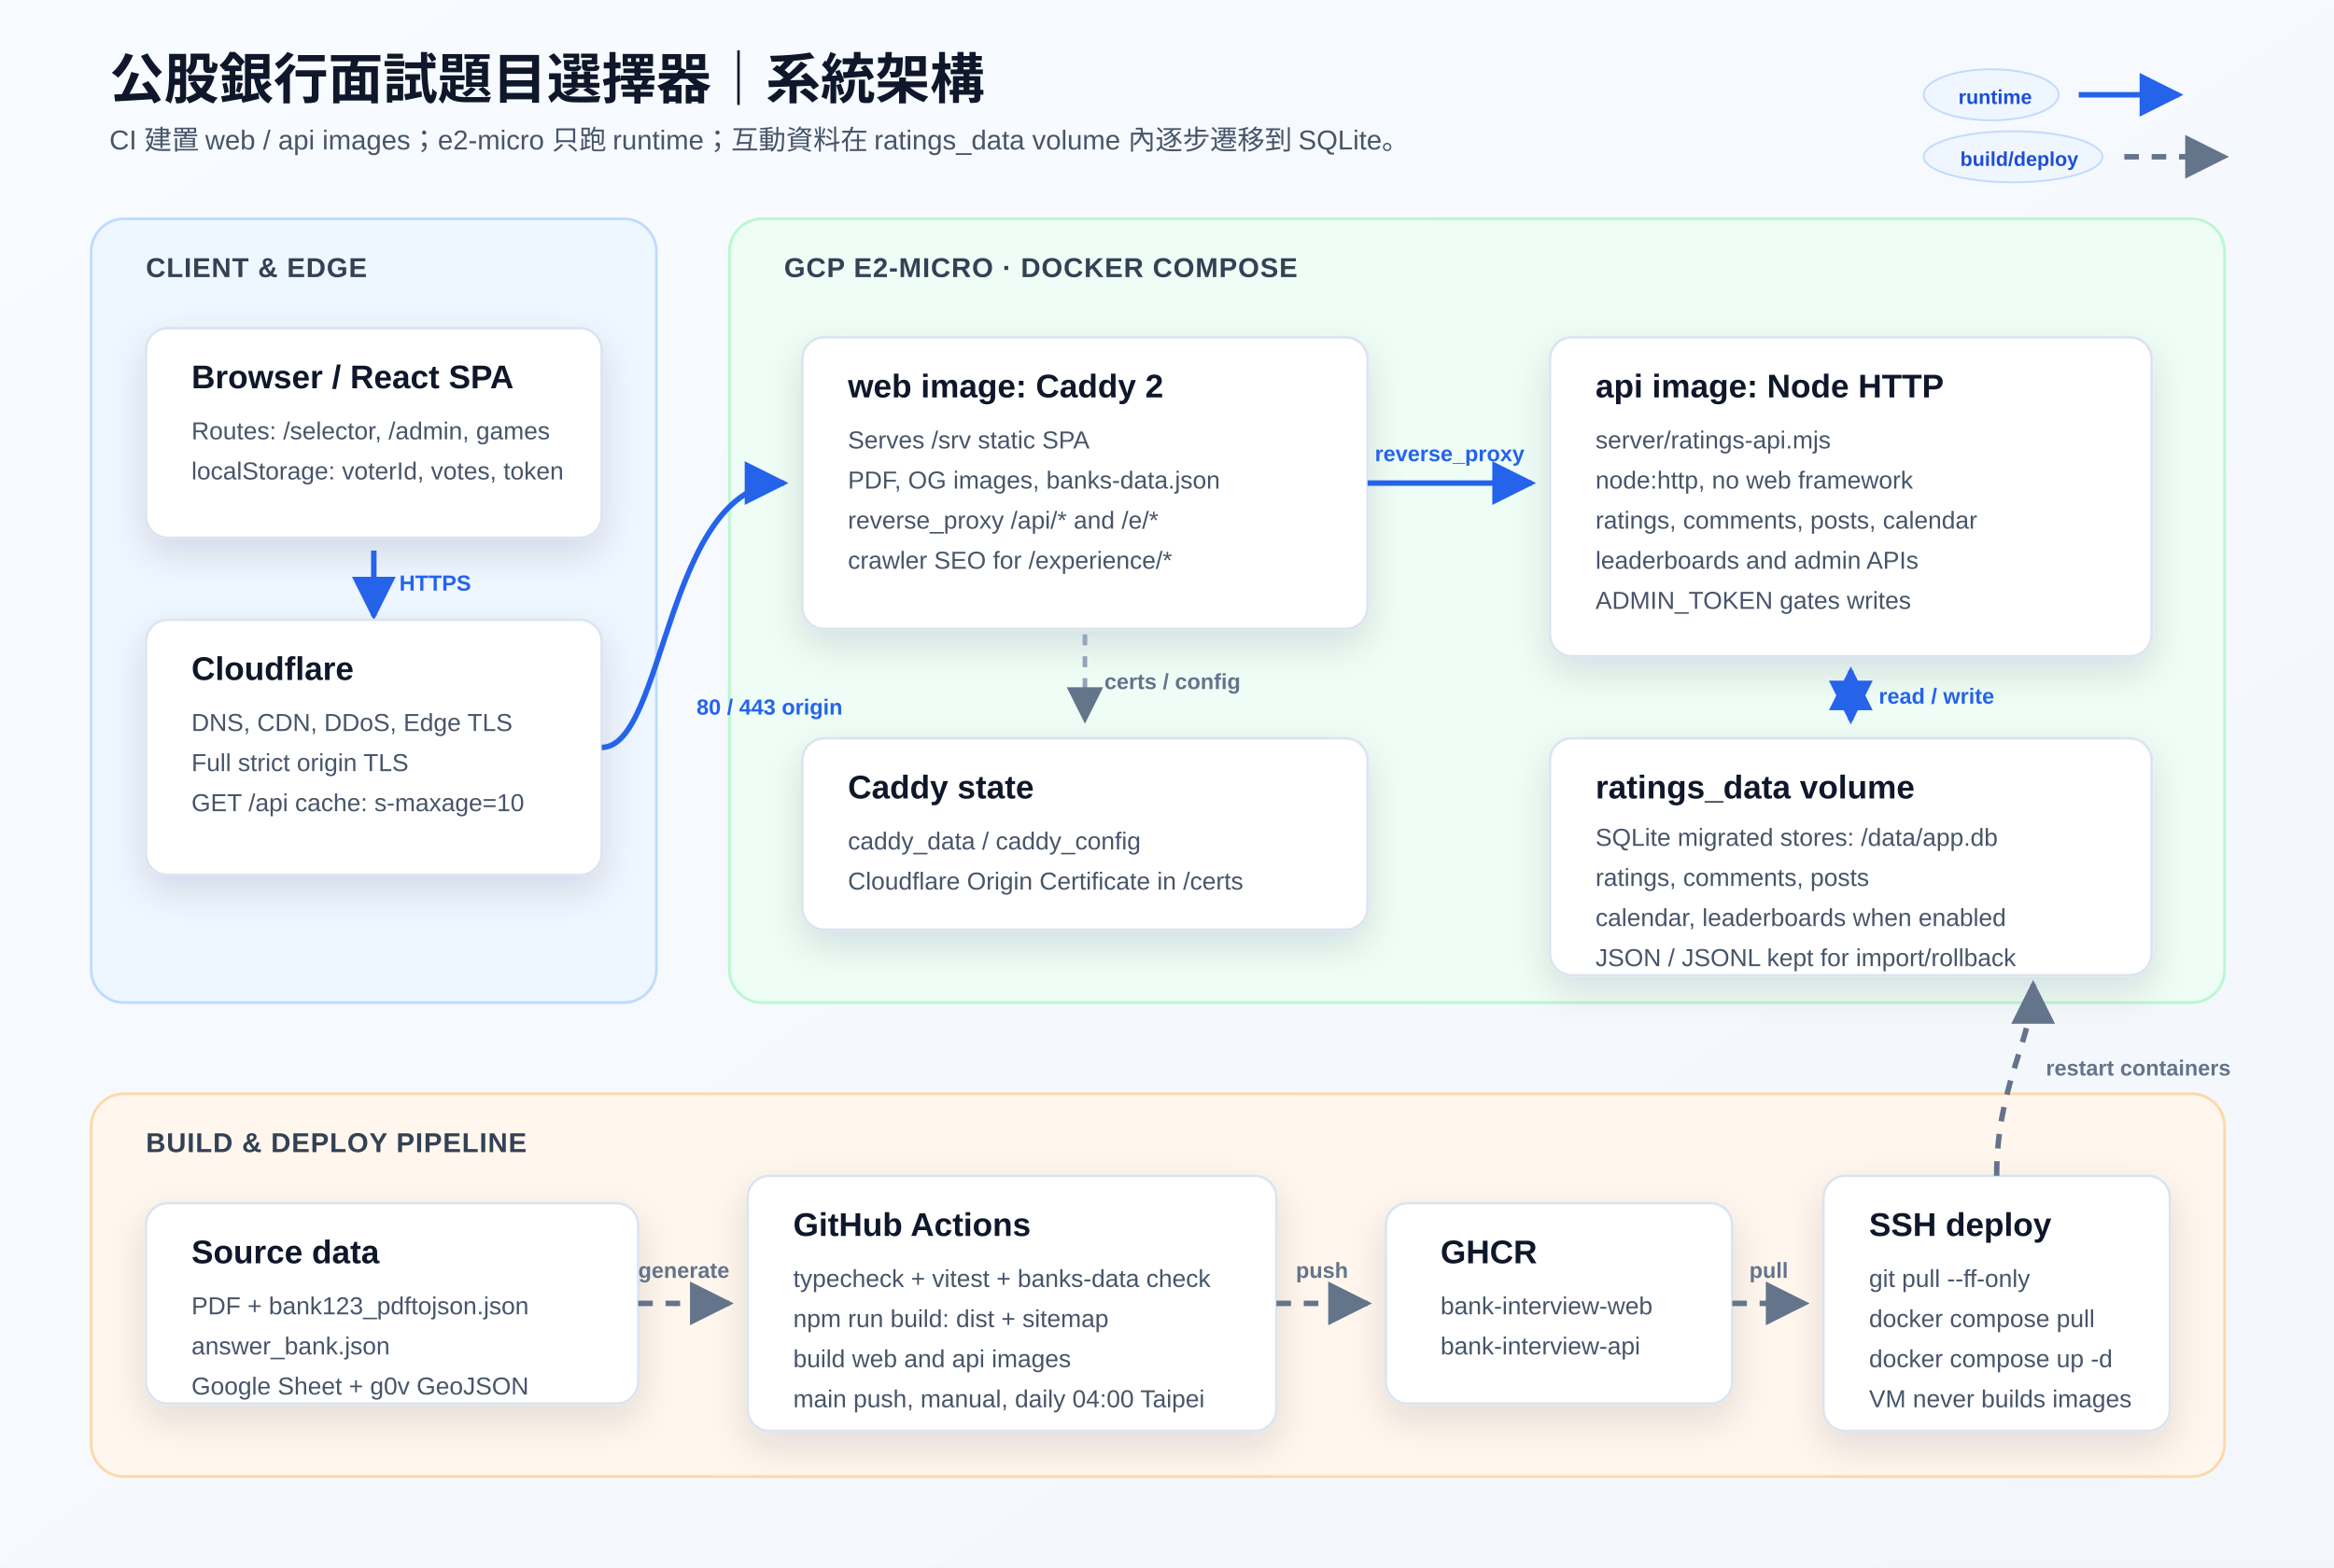
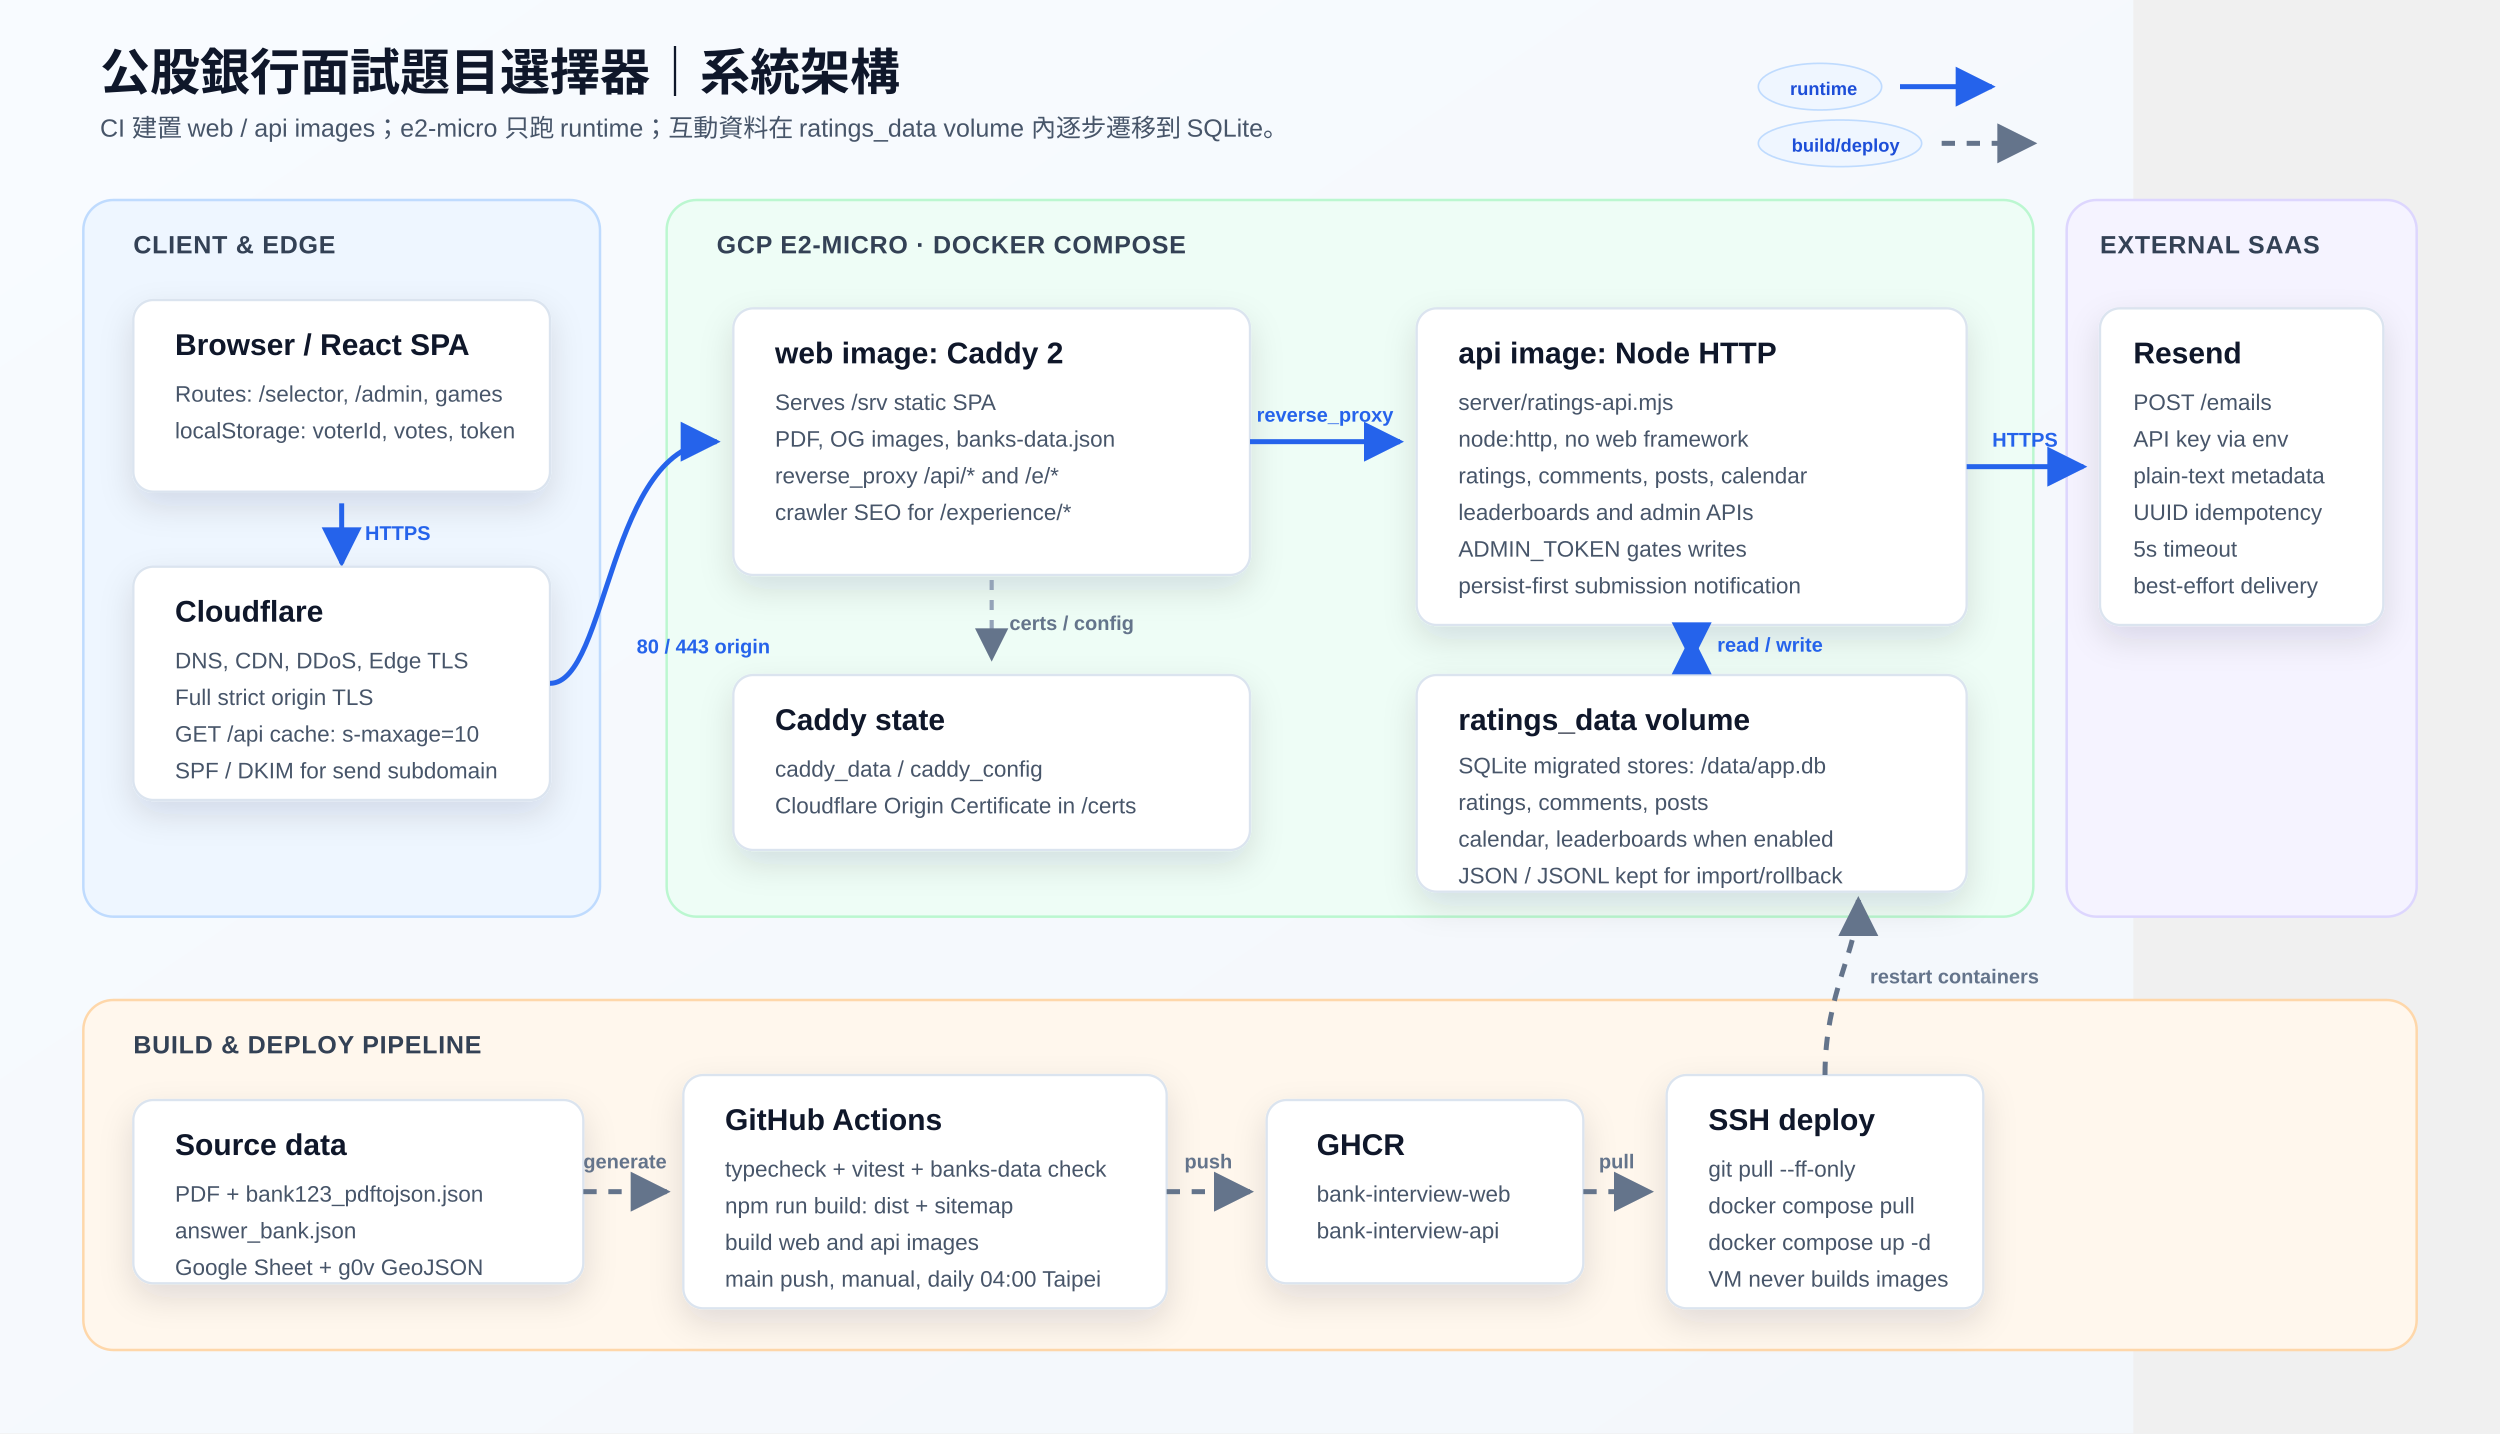
- <svg xmlns="http://www.w3.org/2000/svg" width="1280" height="860" viewBox="0 0 1280 860" role="img" aria-labelledby="title desc">
+ <svg xmlns="http://www.w3.org/2000/svg" width="1500" height="860" viewBox="0 0 1500 860" role="img" aria-labelledby="title desc">
  <defs>
    <linearGradient id="bg" x1="0" x2="1" y1="0" y2="1">
      <stop offset="0%" stop-color="#f8fbff" />
      <stop offset="100%" stop-color="#f3f7fb" />
    </linearGradient>
    <filter id="shadow" x="-20%" y="-20%" width="140%" height="150%">
      <feDropShadow dx="0" dy="8" stdDeviation="10" flood-color="#0f172a" flood-opacity="0.12" />
    </filter>
    <marker id="arrowBlue" viewBox="0 0 10 10" refX="9" refY="5" markerWidth="8" markerHeight="8" orient="auto-start-reverse">
      <path d="M 0 0 L 10 5 L 0 10 z" fill="#2563eb" />
    </marker>
    <marker id="arrowSlate" viewBox="0 0 10 10" refX="9" refY="5" markerWidth="8" markerHeight="8" orient="auto-start-reverse">
      <path d="M 0 0 L 10 5 L 0 10 z" fill="#64748b" />
    </marker>
    <style>
      .canvas { fill: url(#bg); }
      .title { font: 800 30px -apple-system, BlinkMacSystemFont, "Segoe UI", "Noto Sans TC", Arial, sans-serif; fill: #0f172a; }
      .subtitle { font: 500 15px -apple-system, BlinkMacSystemFont, "Segoe UI", "Noto Sans TC", Arial, sans-serif; fill: #475569; }
      .section-title { font: 800 15px -apple-system, BlinkMacSystemFont, "Segoe UI", "Noto Sans TC", Arial, sans-serif; fill: #334155; letter-spacing: .03em; }
      .card-title { font: 800 18px -apple-system, BlinkMacSystemFont, "Segoe UI", "Noto Sans TC", Arial, sans-serif; fill: #0f172a; }
      .card-text { font: 500 13.5px -apple-system, BlinkMacSystemFont, "Segoe UI", "Noto Sans TC", Arial, sans-serif; fill: #475569; }
      .small { font: 600 12px -apple-system, BlinkMacSystemFont, "Segoe UI", "Noto Sans TC", Arial, sans-serif; fill: #64748b; }
      .label { font: 800 12px -apple-system, BlinkMacSystemFont, "Segoe UI", "Noto Sans TC", Arial, sans-serif; fill: #2563eb; }
      .label-slate { font: 800 12px -apple-system, BlinkMacSystemFont, "Segoe UI", "Noto Sans TC", Arial, sans-serif; fill: #64748b; }
      .section { stroke-width: 1.5; rx: 18; }
      .card { fill: #ffffff; stroke: #dbe4ef; stroke-width: 1.4; rx: 12; filter: url(#shadow); }
      .runtime { stroke: #2563eb; stroke-width: 3; fill: none; marker-end: url(#arrowBlue); }
      .runtime-both { stroke: #2563eb; stroke-width: 3; fill: none; marker-start: url(#arrowBlue); marker-end: url(#arrowBlue); }
      .build { stroke: #64748b; stroke-width: 3; stroke-dasharray: 8 7; fill: none; marker-end: url(#arrowSlate); }
      .muted-line { stroke: #94a3b8; stroke-width: 2.5; stroke-dasharray: 6 6; fill: none; marker-end: url(#arrowSlate); }
      .chip { fill: #eff6ff; stroke: #bfdbfe; stroke-width: 1; rx: 999; }
      .chip-text { font: 800 11px -apple-system, BlinkMacSystemFont, "Segoe UI", "Noto Sans TC", Arial, sans-serif; fill: #1d4ed8; }
    </style>
  </defs>
  <rect class="canvas" width="1280" height="860" />
  <text class="title" x="60" y="54">公股銀行面試題目選擇器｜系統架構</text>
  <text class="subtitle" x="60" y="82">CI 建置 web / api images；e2-micro 只跑 runtime；互動資料在 ratings_data volume 內逐步遷移到 SQLite。</text>
  <rect class="chip" x="1055" y="38" width="74" height="28" />
  <text class="chip-text" x="1074" y="57">runtime</text>
  <line class="runtime" x1="1140" y1="52" x2="1195" y2="52" />
  <rect class="chip" x="1055" y="72" width="98" height="28" fill="#f8fafc" />
  <text class="chip-text" x="1075" y="91" fill="#475569">build/deploy</text>
  <line class="build" x1="1165" y1="86" x2="1220" y2="86" />
  <rect class="section" x="50" y="120" width="310" height="430" fill="#eef6ff" stroke="#bfdbfe" />
  <text class="section-title" x="80" y="152">CLIENT &amp; EDGE</text>
  <rect class="card" x="80" y="180" width="250" height="115" />
  <text class="card-title" x="105" y="213">Browser / React SPA</text>
  <text class="card-text" x="105" y="241">Routes: /selector, /admin, games</text>
  <text class="card-text" x="105" y="263">localStorage: voterId, votes, token</text>
  <line class="runtime" x1="205" y1="302" x2="205" y2="338" />
  <text class="label" x="219" y="324">HTTPS</text>
  <rect class="card" x="80" y="340" width="250" height="140" />
  <text class="card-title" x="105" y="373">Cloudflare</text>
  <text class="card-text" x="105" y="401">DNS, CDN, DDoS, Edge TLS</text>
  <text class="card-text" x="105" y="423">Full strict origin TLS</text>
  <text class="card-text" x="105" y="445">GET /api cache: s-maxage=10</text>
+   <text class="card-text" x="105" y="467">SPF / DKIM for send subdomain</text>
  <rect class="section" x="400" y="120" width="820" height="430" fill="#eefdf6" stroke="#bbf7d0" />
  <text class="section-title" x="430" y="152">GCP E2-MICRO · DOCKER COMPOSE</text>
  <path class="runtime" d="M330 410 C365 410, 365 265, 430 265" />
  <text class="label" x="382" y="392">80 / 443 origin</text>
  <rect class="card" x="440" y="185" width="310" height="160" />
  <text class="card-title" x="465" y="218">web image: Caddy 2</text>
  <text class="card-text" x="465" y="246">Serves /srv static SPA</text>
  <text class="card-text" x="465" y="268">PDF, OG images, banks-data.json</text>
  <text class="card-text" x="465" y="290">reverse_proxy /api/* and /e/*</text>
  <text class="card-text" x="465" y="312">crawler SEO for /experience/*</text>
-   <rect class="card" x="850" y="185" width="330" height="175" />
+   <rect class="card" x="850" y="185" width="330" height="190" />
  <text class="card-title" x="875" y="218">api image: Node HTTP</text>
  <text class="card-text" x="875" y="246">server/ratings-api.mjs</text>
  <text class="card-text" x="875" y="268">node:http, no web framework</text>
  <text class="card-text" x="875" y="290">ratings, comments, posts, calendar</text>
  <text class="card-text" x="875" y="312">leaderboards and admin APIs</text>
  <text class="card-text" x="875" y="334">ADMIN_TOKEN gates writes</text>
+   <text class="card-text" x="875" y="356">persist-first submission notification</text>
  <path class="runtime" d="M750 265 L840 265" />
  <text class="label" x="795" y="253" text-anchor="middle">reverse_proxy</text>
  <rect class="card" x="440" y="405" width="310" height="105" />
  <text class="card-title" x="465" y="438">Caddy state</text>
  <text class="card-text" x="465" y="466">caddy_data / caddy_config</text>
  <text class="card-text" x="465" y="488">Cloudflare Origin Certificate in /certs</text>
  <path class="muted-line" d="M595 348 L595 395" />
  <text class="label-slate" x="643" y="378" text-anchor="middle">certs / config</text>
  <rect class="card" x="850" y="405" width="330" height="130" />
  <text class="card-title" x="875" y="438">ratings_data volume</text>
  <text class="card-text" x="875" y="464">SQLite migrated stores: /data/app.db</text>
  <text class="card-text" x="875" y="486">ratings, comments, posts</text>
  <text class="card-text" x="875" y="508">calendar, leaderboards when enabled</text>
  <text class="card-text" x="875" y="530">JSON / JSONL kept for import/rollback</text>
-   <path class="runtime-both" d="M1015 368 L1015 395" />
-   <text class="label" x="1062" y="386" text-anchor="middle">read / write</text>
-   <rect class="section" x="50" y="600" width="1170" height="210" fill="#fff7ed" stroke="#fed7aa" />
+   <path class="runtime-both" d="M1015 383 L1015 395" />
+   <text class="label" x="1062" y="391" text-anchor="middle">read / write</text>
+   <rect class="section" x="1240" y="120" width="210" height="430" fill="#f5f3ff" stroke="#ddd6fe" />
+   <text class="section-title" x="1260" y="152">EXTERNAL SAAS</text>
+   <rect class="card" x="1260" y="185" width="170" height="190" />
+   <text class="card-title" x="1280" y="218">Resend</text>
+   <text class="card-text" x="1280" y="246">POST /emails</text>
+   <text class="card-text" x="1280" y="268">API key via env</text>
+   <text class="card-text" x="1280" y="290">plain-text metadata</text>
+   <text class="card-text" x="1280" y="312">UUID idempotency</text>
+   <text class="card-text" x="1280" y="334">5s timeout</text>
+   <text class="card-text" x="1280" y="356">best-effort delivery</text>
+   <path class="runtime" d="M1180 280 L1250 280" />
+   <text class="label" x="1215" y="268" text-anchor="middle">HTTPS</text>
+   <rect class="section" x="50" y="600" width="1400" height="210" fill="#fff7ed" stroke="#fed7aa" />
  <text class="section-title" x="80" y="632">BUILD &amp; DEPLOY PIPELINE</text>
  <rect class="card" x="80" y="660" width="270" height="110" />
  <text class="card-title" x="105" y="693">Source data</text>
  <text class="card-text" x="105" y="721">PDF + bank123_pdftojson.json</text>
  <text class="card-text" x="105" y="743">answer_bank.json</text>
  <text class="card-text" x="105" y="765">Google Sheet + g0v GeoJSON</text>
  <rect class="card" x="410" y="645" width="290" height="140" />
  <text class="card-title" x="435" y="678">GitHub Actions</text>
  <text class="card-text" x="435" y="706">typecheck + vitest + banks-data check</text>
  <text class="card-text" x="435" y="728">npm run build: dist + sitemap</text>
  <text class="card-text" x="435" y="750">build web and api images</text>
  <text class="card-text" x="435" y="772">main push, manual, daily 04:00 Taipei</text>
  <rect class="card" x="760" y="660" width="190" height="110" />
  <text class="card-title" x="790" y="693">GHCR</text>
  <text class="card-text" x="790" y="721">bank-interview-web</text>
  <text class="card-text" x="790" y="743">bank-interview-api</text>
  <rect class="card" x="1000" y="645" width="190" height="140" />
  <text class="card-title" x="1025" y="678">SSH deploy</text>
  <text class="card-text" x="1025" y="706">git pull --ff-only</text>
  <text class="card-text" x="1025" y="728">docker compose pull</text>
  <text class="card-text" x="1025" y="750">docker compose up -d</text>
  <text class="card-text" x="1025" y="772">VM never builds images</text>
  <path class="build" d="M350 715 L400 715" />
  <text class="label-slate" x="375" y="701" text-anchor="middle">generate</text>
  <path class="build" d="M700 715 L750 715" />
  <text class="label-slate" x="725" y="701" text-anchor="middle">push</text>
  <path class="build" d="M950 715 L990 715" />
  <text class="label-slate" x="970" y="701" text-anchor="middle">pull</text>
  <path class="build" d="M1095 645 C1095 595, 1115 570, 1115 540" />
  <text class="label-slate" x="1122" y="590">restart containers</text>
</svg>
